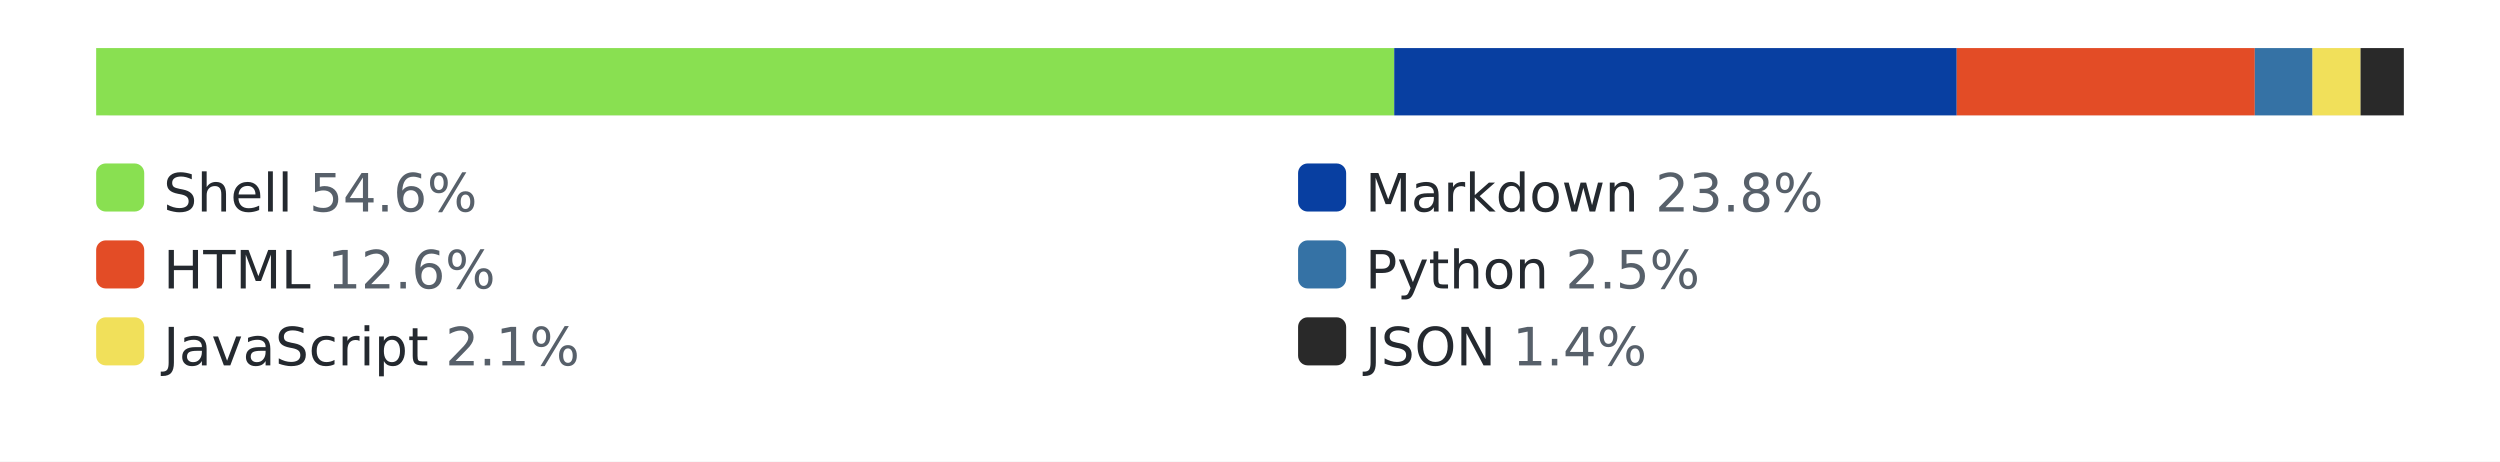
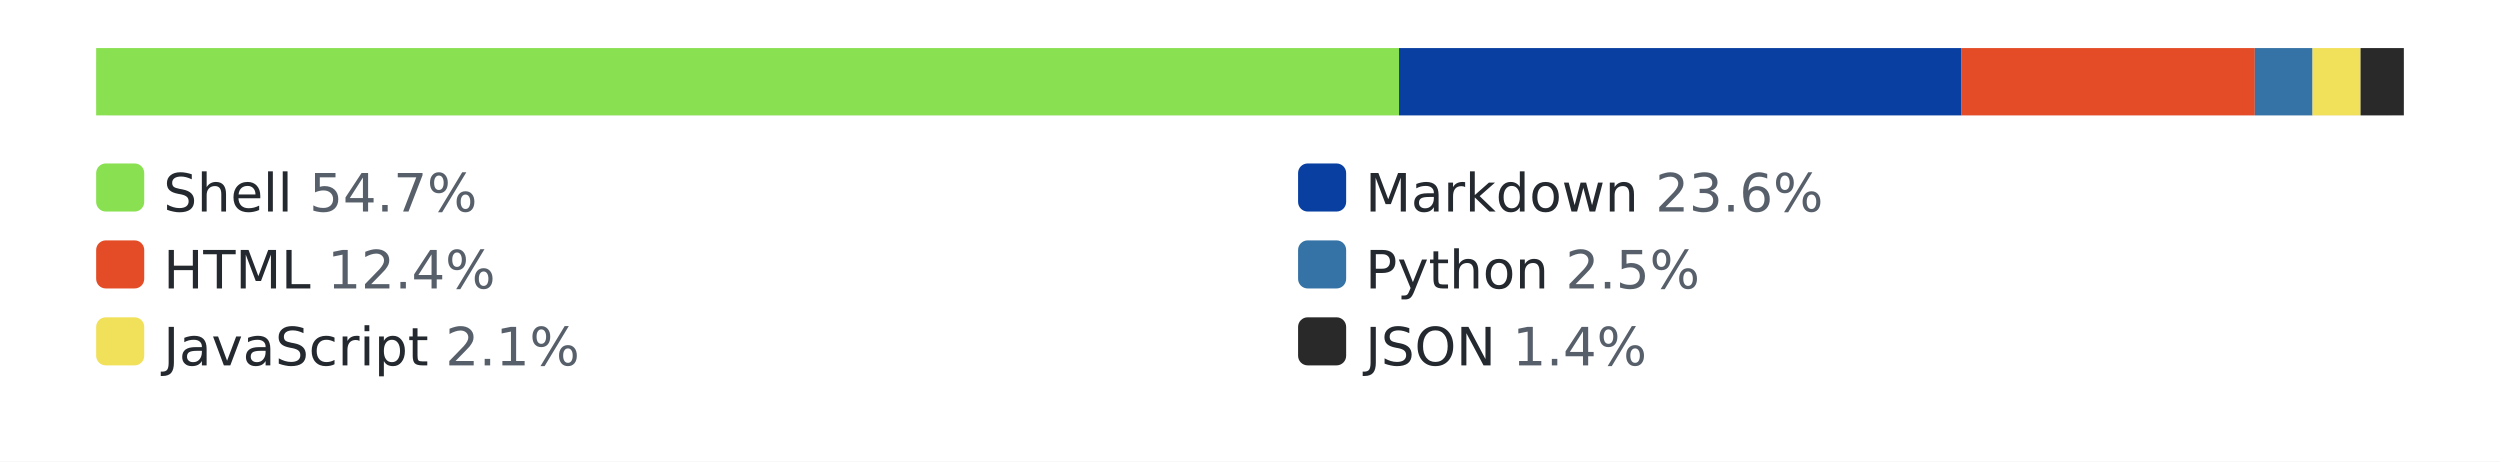
<svg xmlns="http://www.w3.org/2000/svg" width="520" height="96" role="img" aria-label="languages by lines of code">
  <rect width="520" height="96" fill="#ffffff" />
  <rect x="20" y="10" width="480" height="14" rx="3" fill="#eaecef" />
-   <rect x="20" y="10" width="270" height="14" fill="#89e051" />
-   <rect x="290" y="10" width="117" height="14" fill="#083fa1" />
-   <rect x="407" y="10" width="62" height="14" fill="#e34c26" />
+   <rect x="20" y="10" width="271" height="14" fill="#89e051" />
+   <rect x="291" y="10" width="117" height="14" fill="#083fa1" />
+   <rect x="408" y="10" width="61" height="14" fill="#e34c26" />
  <rect x="469" y="10" width="12" height="14" fill="#3572A5" />
  <rect x="481" y="10" width="10" height="14" fill="#f1e05a" />
  <rect x="491" y="10" width="9" height="14" fill="#292929" />
  <rect x="20" y="34" width="10" height="10" rx="2" fill="#89e051" />
-   <text x="34" y="44" font-family="Verdana,Geneva,DejaVu Sans,sans-serif" font-size="11" fill="#24292f">Shell <tspan fill="#57606a">54.6%</tspan>
+   <text x="34" y="44" font-family="Verdana,Geneva,DejaVu Sans,sans-serif" font-size="11" fill="#24292f">Shell <tspan fill="#57606a">54.7%</tspan>
  </text>
  <rect x="270" y="34" width="10" height="10" rx="2" fill="#083fa1" />
-   <text x="284" y="44" font-family="Verdana,Geneva,DejaVu Sans,sans-serif" font-size="11" fill="#24292f">Markdown <tspan fill="#57606a">23.8%</tspan>
+   <text x="284" y="44" font-family="Verdana,Geneva,DejaVu Sans,sans-serif" font-size="11" fill="#24292f">Markdown <tspan fill="#57606a">23.6%</tspan>
  </text>
  <rect x="20" y="50" width="10" height="10" rx="2" fill="#e34c26" />
-   <text x="34" y="60" font-family="Verdana,Geneva,DejaVu Sans,sans-serif" font-size="11" fill="#24292f">HTML <tspan fill="#57606a">12.6%</tspan>
+   <text x="34" y="60" font-family="Verdana,Geneva,DejaVu Sans,sans-serif" font-size="11" fill="#24292f">HTML <tspan fill="#57606a">12.4%</tspan>
  </text>
  <rect x="270" y="50" width="10" height="10" rx="2" fill="#3572A5" />
  <text x="284" y="60" font-family="Verdana,Geneva,DejaVu Sans,sans-serif" font-size="11" fill="#24292f">Python <tspan fill="#57606a">2.5%</tspan>
  </text>
  <rect x="20" y="66" width="10" height="10" rx="2" fill="#f1e05a" />
  <text x="34" y="76" font-family="Verdana,Geneva,DejaVu Sans,sans-serif" font-size="11" fill="#24292f">JavaScript <tspan fill="#57606a">2.1%</tspan>
  </text>
  <rect x="270" y="66" width="10" height="10" rx="2" fill="#292929" />
  <text x="284" y="76" font-family="Verdana,Geneva,DejaVu Sans,sans-serif" font-size="11" fill="#24292f">JSON <tspan fill="#57606a">1.4%</tspan>
  </text>
</svg>
